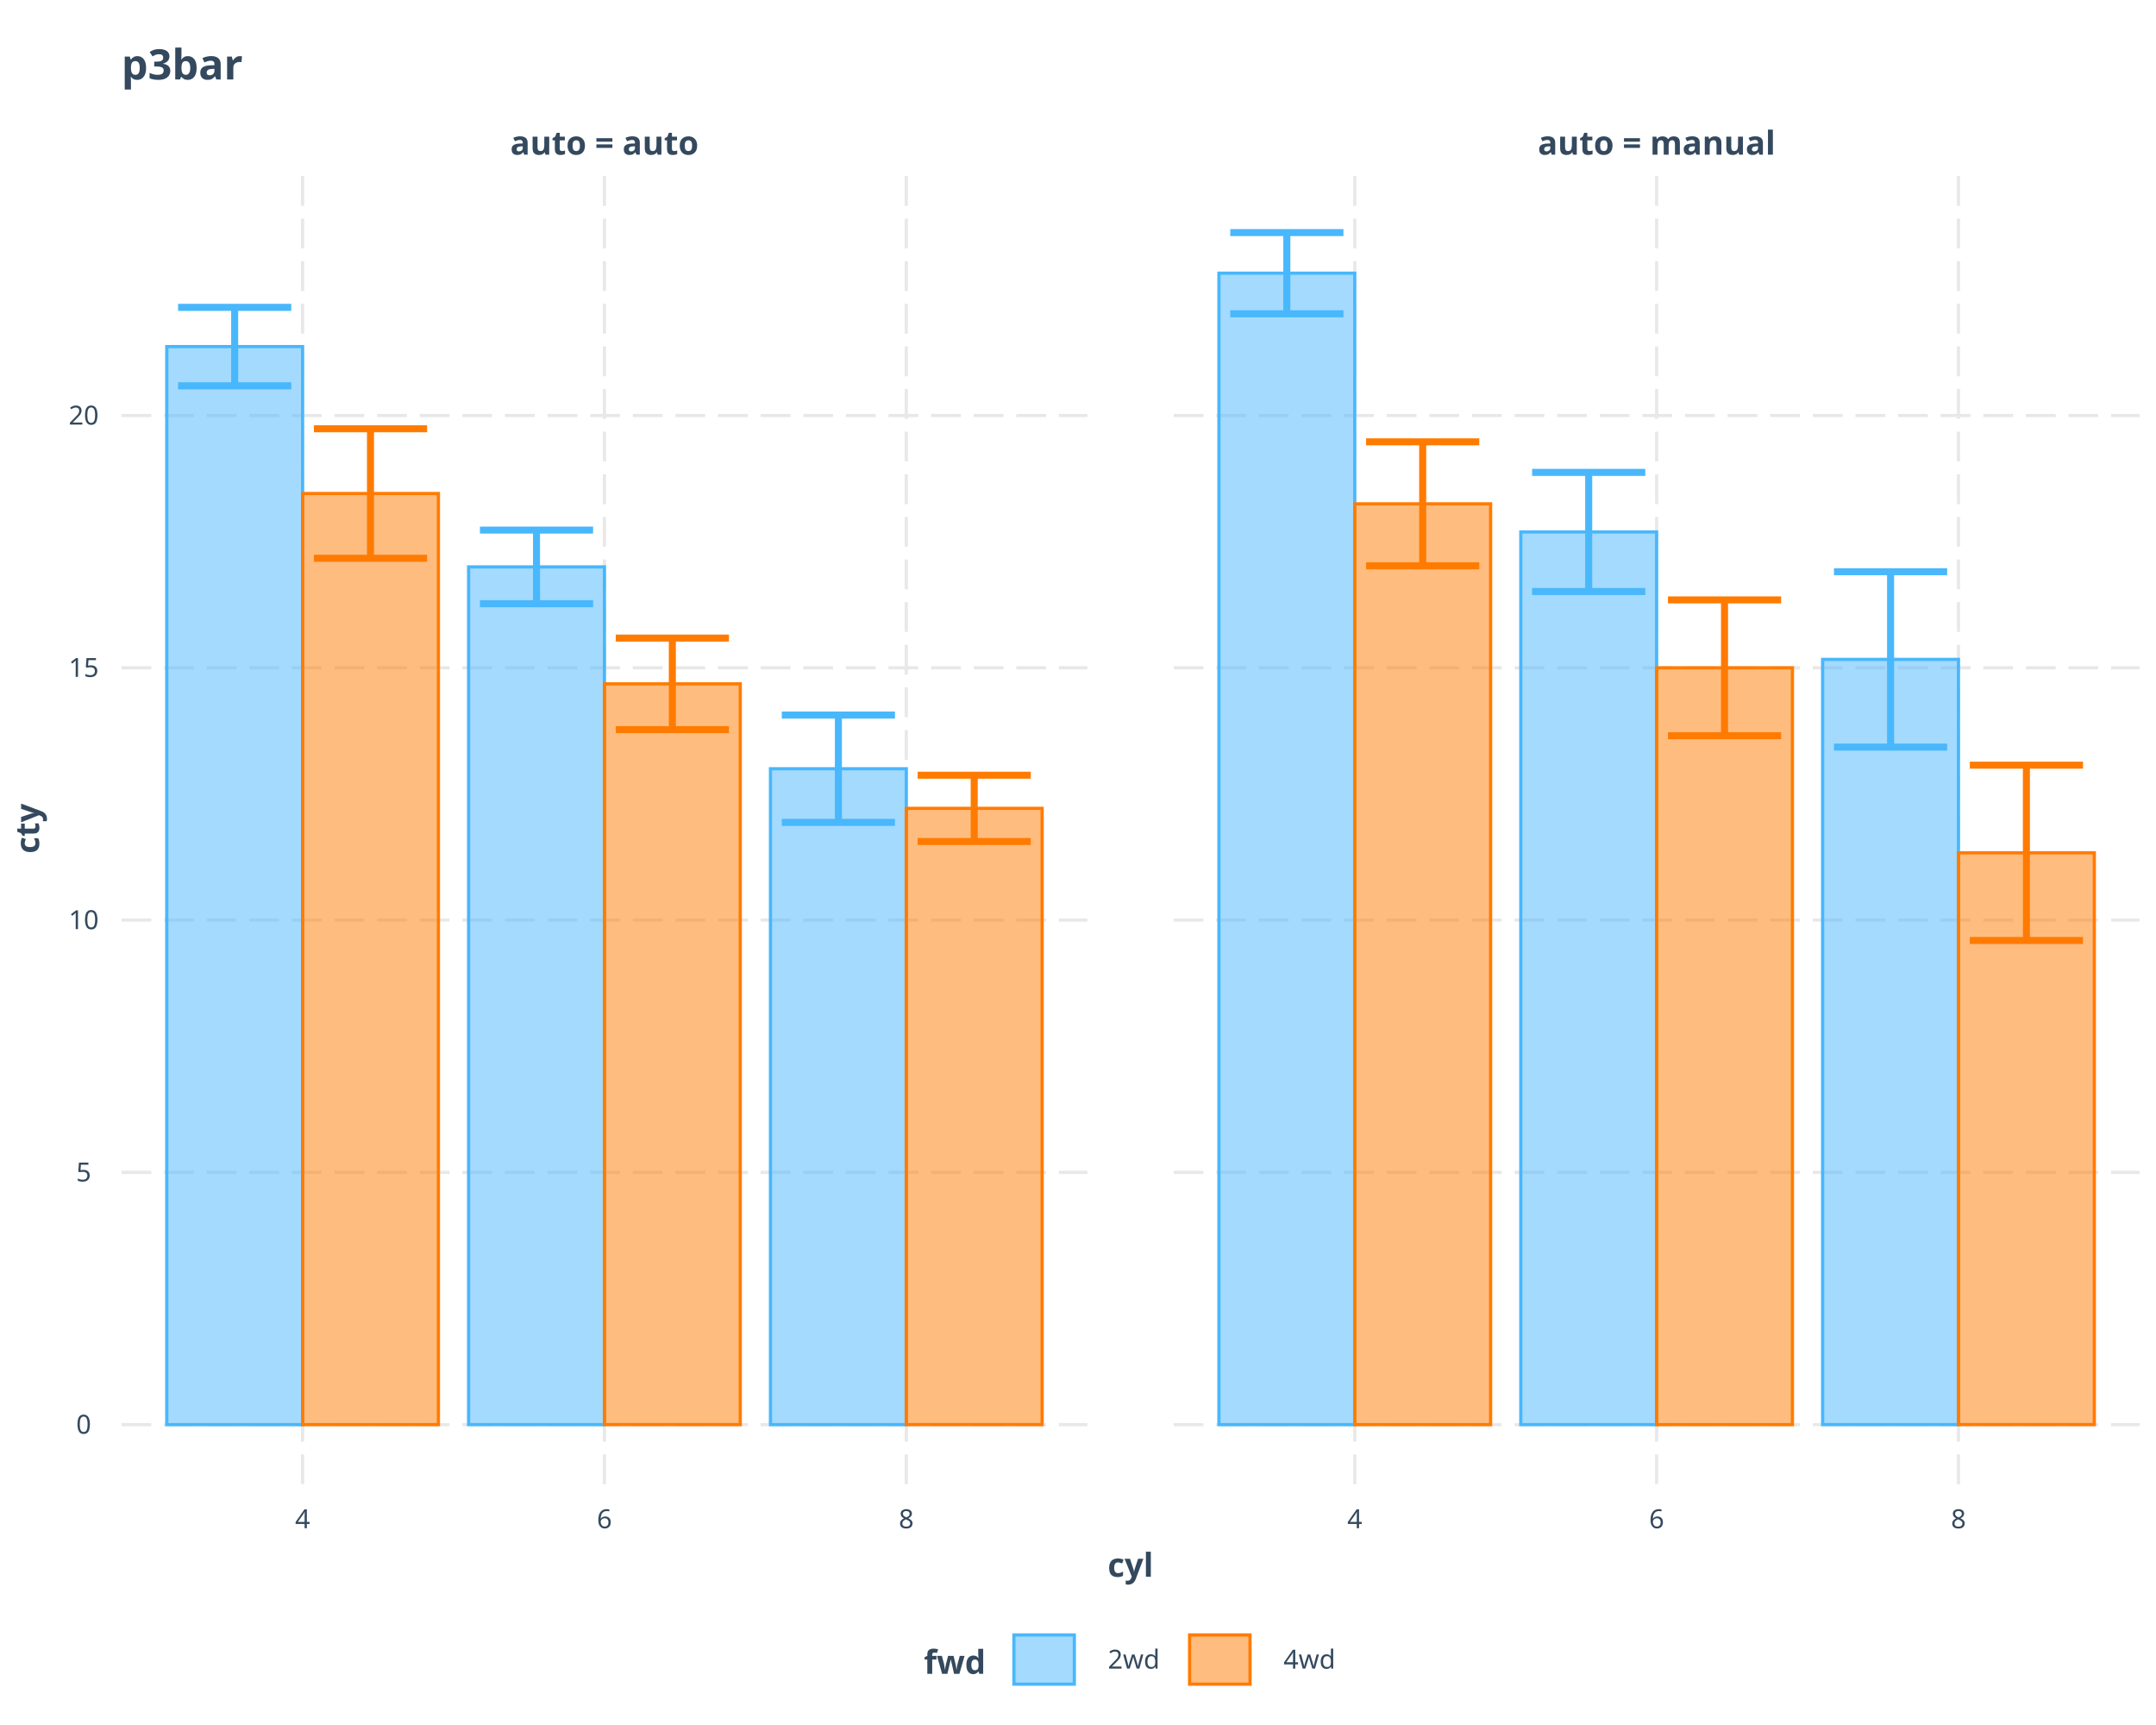
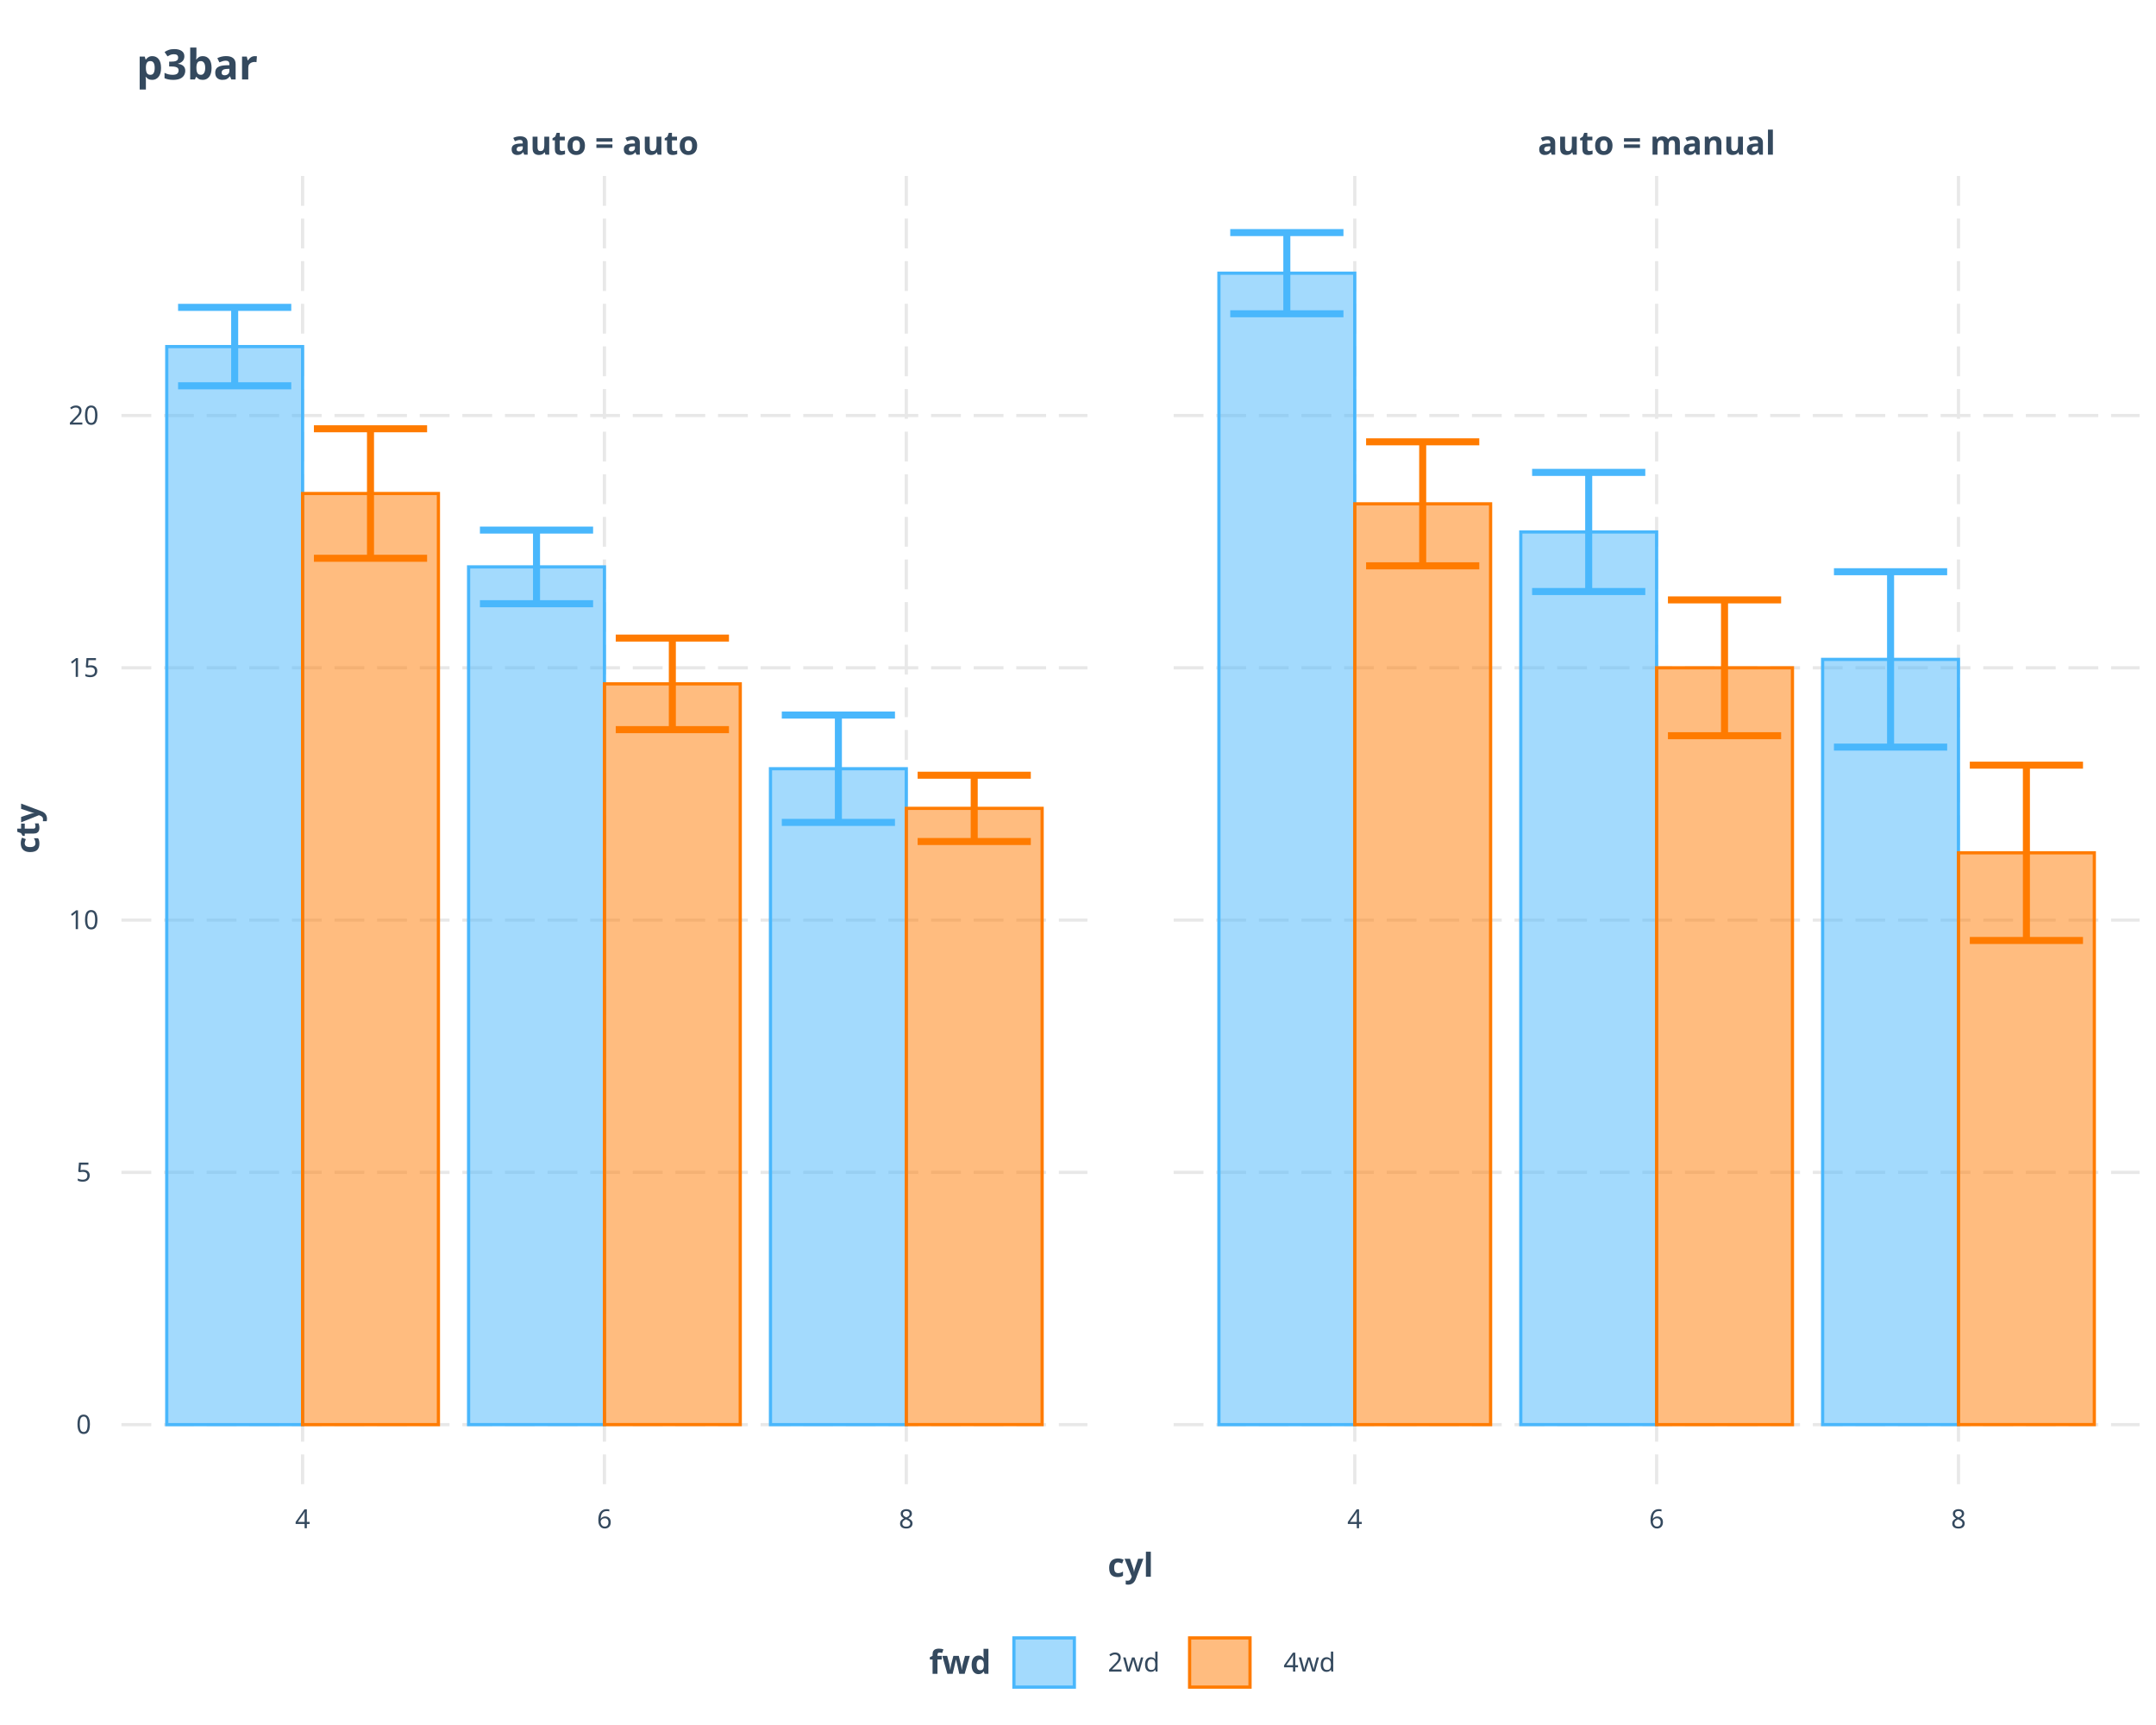
<svg xmlns="http://www.w3.org/2000/svg" class="svglite" data-engine-version="2.0" width="720.00pt" height="576.00pt" viewBox="0 0 720.00 576.00">
  <defs>
    <style type="text/css">
    .svglite line, .svglite polyline, .svglite polygon, .svglite path, .svglite rect, .svglite circle {
      fill: none;
      stroke: #000000;
      stroke-linecap: round;
      stroke-linejoin: round;
      stroke-miterlimit: 10.00;
    }
  </style>
  </defs>
  <rect width="100%" height="100%" style="stroke: none; fill: #FFFFFF;" />
  <defs>
    <clipPath id="cpMC4wMHw3MjAuMDB8MC4wMHw1NzYuMDA=">
      <rect x="0.00" y="0.00" width="720.00" height="576.00" />
    </clipPath>
  </defs>
  <g clip-path="url(#cpMC4wMHw3MjAuMDB8MC4wMHw1NzYuMDA=)">
-     <rect x="-0" y="0.00" width="720.00" height="576.00" style="stroke-width: 1.07; stroke: #FFFFFF; fill: #FFFFFF;" />
+     <rect x="0.00" y="0.00" width="720.00" height="576.00" style="stroke-width: 1.07; stroke: #FFFFFF; fill: #FFFFFF;" />
  </g>
  <defs>
    <clipPath id="cpNDAuNTZ8MzYzLjE0fDU3Ljc2fDQ5NS42MQ==">
      <rect x="40.56" y="57.76" width="322.58" height="437.84" />
    </clipPath>
  </defs>
  <g clip-path="url(#cpNDAuNTZ8MzYzLjE0fDU3Ljc2fDQ5NS42MQ==)">
    <rect x="40.56" y="57.76" width="322.58" height="437.84" style="stroke-width: 0.00; stroke: #FFFFFF; fill: #FFFFFF;" />
    <polyline points="40.56,475.71 363.14,475.71 " style="stroke-width: 1.07; stroke: #E8E8E8; stroke-dasharray: 9.96,4.27; stroke-linecap: butt;" />
    <polyline points="40.56,391.47 363.14,391.47 " style="stroke-width: 1.07; stroke: #E8E8E8; stroke-dasharray: 9.96,4.27; stroke-linecap: butt;" />
    <polyline points="40.56,307.23 363.14,307.23 " style="stroke-width: 1.07; stroke: #E8E8E8; stroke-dasharray: 9.96,4.27; stroke-linecap: butt;" />
    <polyline points="40.56,222.99 363.14,222.99 " style="stroke-width: 1.07; stroke: #E8E8E8; stroke-dasharray: 9.96,4.27; stroke-linecap: butt;" />
    <polyline points="40.56,138.75 363.14,138.75 " style="stroke-width: 1.07; stroke: #E8E8E8; stroke-dasharray: 9.96,4.27; stroke-linecap: butt;" />
    <polyline points="101.05,495.61 101.05,57.76 " style="stroke-width: 1.07; stroke: #E8E8E8; stroke-dasharray: 9.96,4.27; stroke-linecap: butt;" />
    <polyline points="201.85,495.61 201.85,57.76 " style="stroke-width: 1.07; stroke: #E8E8E8; stroke-dasharray: 9.96,4.27; stroke-linecap: butt;" />
    <polyline points="302.66,495.61 302.66,57.76 " style="stroke-width: 1.07; stroke: #E8E8E8; stroke-dasharray: 9.96,4.27; stroke-linecap: butt;" />
    <rect x="55.69" y="115.73" width="45.36" height="359.98" style="stroke-width: 1.07; stroke: #49B7FC; stroke-linecap: butt; stroke-linejoin: miter; fill: #49B7FC; fill-opacity: 0.50;" />
    <rect x="156.49" y="189.29" width="45.36" height="286.41" style="stroke-width: 1.07; stroke: #49B7FC; stroke-linecap: butt; stroke-linejoin: miter; fill: #49B7FC; fill-opacity: 0.50;" />
    <rect x="257.30" y="256.69" width="45.36" height="219.02" style="stroke-width: 1.07; stroke: #49B7FC; stroke-linecap: butt; stroke-linejoin: miter; fill: #49B7FC; fill-opacity: 0.50;" />
    <rect x="101.05" y="164.79" width="45.36" height="310.92" style="stroke-width: 1.07; stroke: #FF7B00; stroke-linecap: butt; stroke-linejoin: miter; fill: #FF7B00; fill-opacity: 0.50;" />
    <rect x="201.85" y="228.35" width="45.36" height="247.35" style="stroke-width: 1.07; stroke: #FF7B00; stroke-linecap: butt; stroke-linejoin: miter; fill: #FF7B00; fill-opacity: 0.50;" />
    <rect x="302.66" y="269.92" width="45.36" height="205.78" style="stroke-width: 1.07; stroke: #FF7B00; stroke-linecap: butt; stroke-linejoin: miter; fill: #FF7B00; fill-opacity: 0.50;" />
    <polyline points="59.47,102.63 97.27,102.63 " style="stroke-width: 2.35; stroke: #49B7FC; stroke-linecap: butt;" />
    <polyline points="78.37,102.63 78.37,128.82 " style="stroke-width: 2.35; stroke: #49B7FC; stroke-linecap: butt;" />
    <polyline points="59.47,128.82 97.27,128.82 " style="stroke-width: 2.35; stroke: #49B7FC; stroke-linecap: butt;" />
    <polyline points="160.27,177.00 198.07,177.00 " style="stroke-width: 2.35; stroke: #49B7FC; stroke-linecap: butt;" />
    <polyline points="179.17,177.00 179.17,201.59 " style="stroke-width: 2.35; stroke: #49B7FC; stroke-linecap: butt;" />
    <polyline points="160.27,201.59 198.07,201.59 " style="stroke-width: 2.35; stroke: #49B7FC; stroke-linecap: butt;" />
    <polyline points="261.08,238.76 298.88,238.76 " style="stroke-width: 2.35; stroke: #49B7FC; stroke-linecap: butt;" />
    <polyline points="279.98,238.76 279.98,274.61 " style="stroke-width: 2.35; stroke: #49B7FC; stroke-linecap: butt;" />
    <polyline points="261.08,274.61 298.88,274.61 " style="stroke-width: 2.35; stroke: #49B7FC; stroke-linecap: butt;" />
    <polyline points="104.83,143.17 142.63,143.17 " style="stroke-width: 2.35; stroke: #FF7B00; stroke-linecap: butt;" />
    <polyline points="123.73,143.17 123.73,186.41 " style="stroke-width: 2.35; stroke: #FF7B00; stroke-linecap: butt;" />
    <polyline points="104.83,186.41 142.63,186.41 " style="stroke-width: 2.35; stroke: #FF7B00; stroke-linecap: butt;" />
    <polyline points="205.63,213.06 243.44,213.06 " style="stroke-width: 2.35; stroke: #FF7B00; stroke-linecap: butt;" />
    <polyline points="224.53,213.06 224.53,243.64 " style="stroke-width: 2.35; stroke: #FF7B00; stroke-linecap: butt;" />
    <polyline points="205.63,243.64 243.44,243.64 " style="stroke-width: 2.35; stroke: #FF7B00; stroke-linecap: butt;" />
    <polyline points="306.44,258.86 344.24,258.86 " style="stroke-width: 2.35; stroke: #FF7B00; stroke-linecap: butt;" />
    <polyline points="325.34,258.86 325.34,280.99 " style="stroke-width: 2.35; stroke: #FF7B00; stroke-linecap: butt;" />
    <polyline points="306.44,280.99 344.24,280.99 " style="stroke-width: 2.35; stroke: #FF7B00; stroke-linecap: butt;" />
  </g>
  <g clip-path="url(#cpMC4wMHw3MjAuMDB8MC4wMHw1NzYuMDA=)">
</g>
  <defs>
    <clipPath id="cpMzkxLjk0fDcxNC41Mnw1Ny43Nnw0OTUuNjE=">
      <rect x="391.94" y="57.76" width="322.58" height="437.84" />
    </clipPath>
  </defs>
  <g clip-path="url(#cpMzkxLjk0fDcxNC41Mnw1Ny43Nnw0OTUuNjE=)">
    <rect x="391.94" y="57.76" width="322.58" height="437.84" style="stroke-width: 0.00; stroke: #FFFFFF; fill: #FFFFFF;" />
    <polyline points="391.94,475.71 714.52,475.71 " style="stroke-width: 1.07; stroke: #E8E8E8; stroke-dasharray: 9.96,4.27; stroke-linecap: butt;" />
    <polyline points="391.94,391.47 714.52,391.47 " style="stroke-width: 1.07; stroke: #E8E8E8; stroke-dasharray: 9.96,4.27; stroke-linecap: butt;" />
    <polyline points="391.94,307.23 714.52,307.23 " style="stroke-width: 1.07; stroke: #E8E8E8; stroke-dasharray: 9.96,4.27; stroke-linecap: butt;" />
    <polyline points="391.94,222.99 714.52,222.99 " style="stroke-width: 1.07; stroke: #E8E8E8; stroke-dasharray: 9.96,4.27; stroke-linecap: butt;" />
    <polyline points="391.94,138.75 714.52,138.75 " style="stroke-width: 1.07; stroke: #E8E8E8; stroke-dasharray: 9.96,4.27; stroke-linecap: butt;" />
    <polyline points="452.43,495.61 452.43,57.76 " style="stroke-width: 1.07; stroke: #E8E8E8; stroke-dasharray: 9.96,4.27; stroke-linecap: butt;" />
    <polyline points="553.23,495.61 553.23,57.76 " style="stroke-width: 1.07; stroke: #E8E8E8; stroke-dasharray: 9.96,4.27; stroke-linecap: butt;" />
    <polyline points="654.04,495.61 654.04,57.76 " style="stroke-width: 1.07; stroke: #E8E8E8; stroke-dasharray: 9.96,4.27; stroke-linecap: butt;" />
    <rect x="407.06" y="91.22" width="45.36" height="384.49" style="stroke-width: 1.07; stroke: #49B7FC; stroke-linecap: butt; stroke-linejoin: miter; fill: #49B7FC; fill-opacity: 0.50;" />
    <rect x="507.87" y="177.63" width="45.36" height="298.07" style="stroke-width: 1.07; stroke: #49B7FC; stroke-linecap: butt; stroke-linejoin: miter; fill: #49B7FC; fill-opacity: 0.50;" />
    <rect x="608.67" y="220.18" width="45.36" height="255.52" style="stroke-width: 1.07; stroke: #49B7FC; stroke-linecap: butt; stroke-linejoin: miter; fill: #49B7FC; fill-opacity: 0.50;" />
    <rect x="452.43" y="168.24" width="45.36" height="307.47" style="stroke-width: 1.07; stroke: #FF7B00; stroke-linecap: butt; stroke-linejoin: miter; fill: #FF7B00; fill-opacity: 0.50;" />
    <rect x="553.23" y="222.99" width="45.36" height="252.72" style="stroke-width: 1.07; stroke: #FF7B00; stroke-linecap: butt; stroke-linejoin: miter; fill: #FF7B00; fill-opacity: 0.50;" />
    <rect x="654.04" y="284.76" width="45.36" height="190.94" style="stroke-width: 1.07; stroke: #FF7B00; stroke-linecap: butt; stroke-linejoin: miter; fill: #FF7B00; fill-opacity: 0.50;" />
    <polyline points="410.84,77.66 448.65,77.66 " style="stroke-width: 2.35; stroke: #49B7FC; stroke-linecap: butt;" />
    <polyline points="429.74,77.66 429.74,104.77 " style="stroke-width: 2.35; stroke: #49B7FC; stroke-linecap: butt;" />
    <polyline points="410.84,104.77 448.65,104.77 " style="stroke-width: 2.35; stroke: #49B7FC; stroke-linecap: butt;" />
    <polyline points="511.65,157.74 549.45,157.74 " style="stroke-width: 2.35; stroke: #49B7FC; stroke-linecap: butt;" />
    <polyline points="530.55,157.74 530.55,197.52 " style="stroke-width: 2.35; stroke: #49B7FC; stroke-linecap: butt;" />
    <polyline points="511.65,197.52 549.45,197.52 " style="stroke-width: 2.35; stroke: #49B7FC; stroke-linecap: butt;" />
    <polyline points="612.45,190.91 650.26,190.91 " style="stroke-width: 2.35; stroke: #49B7FC; stroke-linecap: butt;" />
    <polyline points="631.36,190.91 631.36,249.46 " style="stroke-width: 2.35; stroke: #49B7FC; stroke-linecap: butt;" />
    <polyline points="612.45,249.46 650.26,249.46 " style="stroke-width: 2.35; stroke: #49B7FC; stroke-linecap: butt;" />
    <polyline points="456.21,147.53 494.01,147.53 " style="stroke-width: 2.35; stroke: #FF7B00; stroke-linecap: butt;" />
    <polyline points="475.11,147.53 475.11,188.94 " style="stroke-width: 2.35; stroke: #FF7B00; stroke-linecap: butt;" />
    <polyline points="456.21,188.94 494.01,188.94 " style="stroke-width: 2.35; stroke: #FF7B00; stroke-linecap: butt;" />
    <polyline points="557.01,200.31 594.81,200.31 " style="stroke-width: 2.35; stroke: #FF7B00; stroke-linecap: butt;" />
    <polyline points="575.91,200.31 575.91,245.67 " style="stroke-width: 2.35; stroke: #FF7B00; stroke-linecap: butt;" />
    <polyline points="557.01,245.67 594.81,245.67 " style="stroke-width: 2.35; stroke: #FF7B00; stroke-linecap: butt;" />
    <polyline points="657.82,255.49 695.62,255.49 " style="stroke-width: 2.35; stroke: #FF7B00; stroke-linecap: butt;" />
    <polyline points="676.72,255.49 676.72,314.04 " style="stroke-width: 2.35; stroke: #FF7B00; stroke-linecap: butt;" />
    <polyline points="657.82,314.04 695.62,314.04 " style="stroke-width: 2.35; stroke: #FF7B00; stroke-linecap: butt;" />
  </g>
  <g clip-path="url(#cpMC4wMHw3MjAuMDB8MC4wMHw1NzYuMDA=)">
</g>
  <defs>
    <clipPath id="cpNDAuNTZ8MzYzLjE0fDM3Ljk1fDU3Ljc2">
      <rect x="40.56" y="37.95" width="322.58" height="19.82" />
    </clipPath>
  </defs>
  <g clip-path="url(#cpNDAuNTZ8MzYzLjE0fDM3Ljk1fDU3Ljc2)">
    <text x="201.85" y="51.64" text-anchor="middle" style="font-size: 11.00px; font-weight: bold; fill: #34495E; font-family: sans;" textLength="55.36px" lengthAdjust="spacingAndGlyphs">auto = auto</text>
  </g>
  <g clip-path="url(#cpMC4wMHw3MjAuMDB8MC4wMHw1NzYuMDA=)">
</g>
  <defs>
    <clipPath id="cpMzkxLjk0fDcxNC41MnwzNy45NXw1Ny43Ng==">
      <rect x="391.94" y="37.95" width="322.58" height="19.82" />
    </clipPath>
  </defs>
  <g clip-path="url(#cpMzkxLjk0fDcxNC41MnwzNy45NXw1Ny43Ng==)">
    <text x="553.23" y="51.64" text-anchor="middle" style="font-size: 11.00px; font-weight: bold; fill: #34495E; font-family: sans;" textLength="70.03px" lengthAdjust="spacingAndGlyphs">auto = manual</text>
  </g>
  <g clip-path="url(#cpMC4wMHw3MjAuMDB8MC4wMHw1NzYuMDA=)">
    <text x="101.05" y="510.30" text-anchor="middle" style="font-size: 8.80px; fill: #34495E; font-family: sans;" textLength="4.89px" lengthAdjust="spacingAndGlyphs">4</text>
    <text x="201.85" y="510.30" text-anchor="middle" style="font-size: 8.80px; fill: #34495E; font-family: sans;" textLength="4.89px" lengthAdjust="spacingAndGlyphs">6</text>
    <text x="302.66" y="510.30" text-anchor="middle" style="font-size: 8.80px; fill: #34495E; font-family: sans;" textLength="4.89px" lengthAdjust="spacingAndGlyphs">8</text>
    <text x="452.43" y="510.30" text-anchor="middle" style="font-size: 8.80px; fill: #34495E; font-family: sans;" textLength="4.89px" lengthAdjust="spacingAndGlyphs">4</text>
    <text x="553.23" y="510.30" text-anchor="middle" style="font-size: 8.80px; fill: #34495E; font-family: sans;" textLength="4.89px" lengthAdjust="spacingAndGlyphs">6</text>
    <text x="654.04" y="510.30" text-anchor="middle" style="font-size: 8.80px; fill: #34495E; font-family: sans;" textLength="4.89px" lengthAdjust="spacingAndGlyphs">8</text>
    <text x="27.95" y="478.73" text-anchor="middle" style="font-size: 8.80px; fill: #34495E; font-family: sans;" textLength="4.89px" lengthAdjust="spacingAndGlyphs">0</text>
    <text x="27.95" y="394.49" text-anchor="middle" style="font-size: 8.80px; fill: #34495E; font-family: sans;" textLength="4.89px" lengthAdjust="spacingAndGlyphs">5</text>
    <text x="27.95" y="310.26" text-anchor="middle" style="font-size: 8.80px; fill: #34495E; font-family: sans;" textLength="9.79px" lengthAdjust="spacingAndGlyphs">10</text>
    <text x="27.95" y="226.02" text-anchor="middle" style="font-size: 8.80px; fill: #34495E; font-family: sans;" textLength="9.79px" lengthAdjust="spacingAndGlyphs">15</text>
    <text x="27.95" y="141.78" text-anchor="middle" style="font-size: 8.80px; fill: #34495E; font-family: sans;" textLength="9.79px" lengthAdjust="spacingAndGlyphs">20</text>
    <text x="377.54" y="526.50" text-anchor="middle" style="font-size: 11.00px; font-weight: bold; fill: #34495E; font-family: sans;" textLength="13.45px" lengthAdjust="spacingAndGlyphs">cyl</text>
    <text transform="translate(13.05,276.68) rotate(-90)" text-anchor="middle" style="font-size: 11.00px; font-weight: bold; fill: #34495E; font-family: sans;" textLength="14.06px" lengthAdjust="spacingAndGlyphs">cty</text>
-     <text x="318.87" y="558.92" text-anchor="middle" style="font-size: 11.00px; font-weight: bold; fill: #34495E; font-family: sans;" textLength="17.12px" lengthAdjust="spacingAndGlyphs">fwd</text>
-     <rect x="337.90" y="545.22" width="21.60" height="17.85" style="stroke-width: 1.07; stroke: #FFFFFF; fill: #FFFFFF;" />
-     <rect x="338.60" y="545.93" width="20.18" height="16.43" style="stroke-width: 1.07; stroke: #49B7FC; stroke-linecap: butt; stroke-linejoin: miter; fill: #49B7FC; fill-opacity: 0.50;" />
-     <rect x="396.56" y="545.22" width="21.60" height="17.85" style="stroke-width: 1.07; stroke: #FFFFFF; fill: #FFFFFF;" />
-     <rect x="397.27" y="545.93" width="20.18" height="16.43" style="stroke-width: 1.07; stroke: #FF7B00; stroke-linecap: butt; stroke-linejoin: miter; fill: #FF7B00; fill-opacity: 0.50;" />
-     <text x="369.96" y="557.18" style="font-size: 8.80px; fill: #34495E; font-family: sans;" textLength="16.15px" lengthAdjust="spacingAndGlyphs">2wd</text>
-     <text x="428.62" y="557.18" style="font-size: 8.80px; fill: #34495E; font-family: sans;" textLength="16.15px" lengthAdjust="spacingAndGlyphs">4wd</text>
-     <text x="40.56" y="26.53" style="font-size: 14.00px; font-weight: bold; fill: #34495E; font-family: sans;" textLength="35.81px" lengthAdjust="spacingAndGlyphs">p3bar</text>
+     <text x="310.31" y="558.92" style="font-size: 11.00px; font-weight: bold; fill: #34495E; font-family: sans;" textLength="17.12px" lengthAdjust="spacingAndGlyphs">fwd</text>
+     <rect x="337.90" y="546.21" width="21.60" height="17.85" style="stroke-width: 0.00; stroke: #FFFFFF; fill: #FFFFFF;" />
+     <rect x="338.60" y="546.92" width="20.18" height="16.43" style="stroke-width: 1.07; stroke: #49B7FC; stroke-linecap: butt; stroke-linejoin: miter; fill: #49B7FC; fill-opacity: 0.50;" />
+     <rect x="396.56" y="546.21" width="21.60" height="17.85" style="stroke-width: 0.00; stroke: #FFFFFF; fill: #FFFFFF;" />
+     <rect x="397.27" y="546.92" width="20.18" height="16.43" style="stroke-width: 1.07; stroke: #FF7B00; stroke-linecap: butt; stroke-linejoin: miter; fill: #FF7B00; fill-opacity: 0.50;" />
+     <text x="369.96" y="558.16" style="font-size: 8.80px; fill: #34495E; font-family: sans;" textLength="16.15px" lengthAdjust="spacingAndGlyphs">2wd</text>
+     <text x="428.62" y="558.16" style="font-size: 8.80px; fill: #34495E; font-family: sans;" textLength="16.15px" lengthAdjust="spacingAndGlyphs">4wd</text>
+     <text x="45.55" y="26.53" style="font-size: 14.00px; font-weight: bold; fill: #34495E; font-family: sans;" textLength="35.81px" lengthAdjust="spacingAndGlyphs">p3bar</text>
  </g>
</svg>
